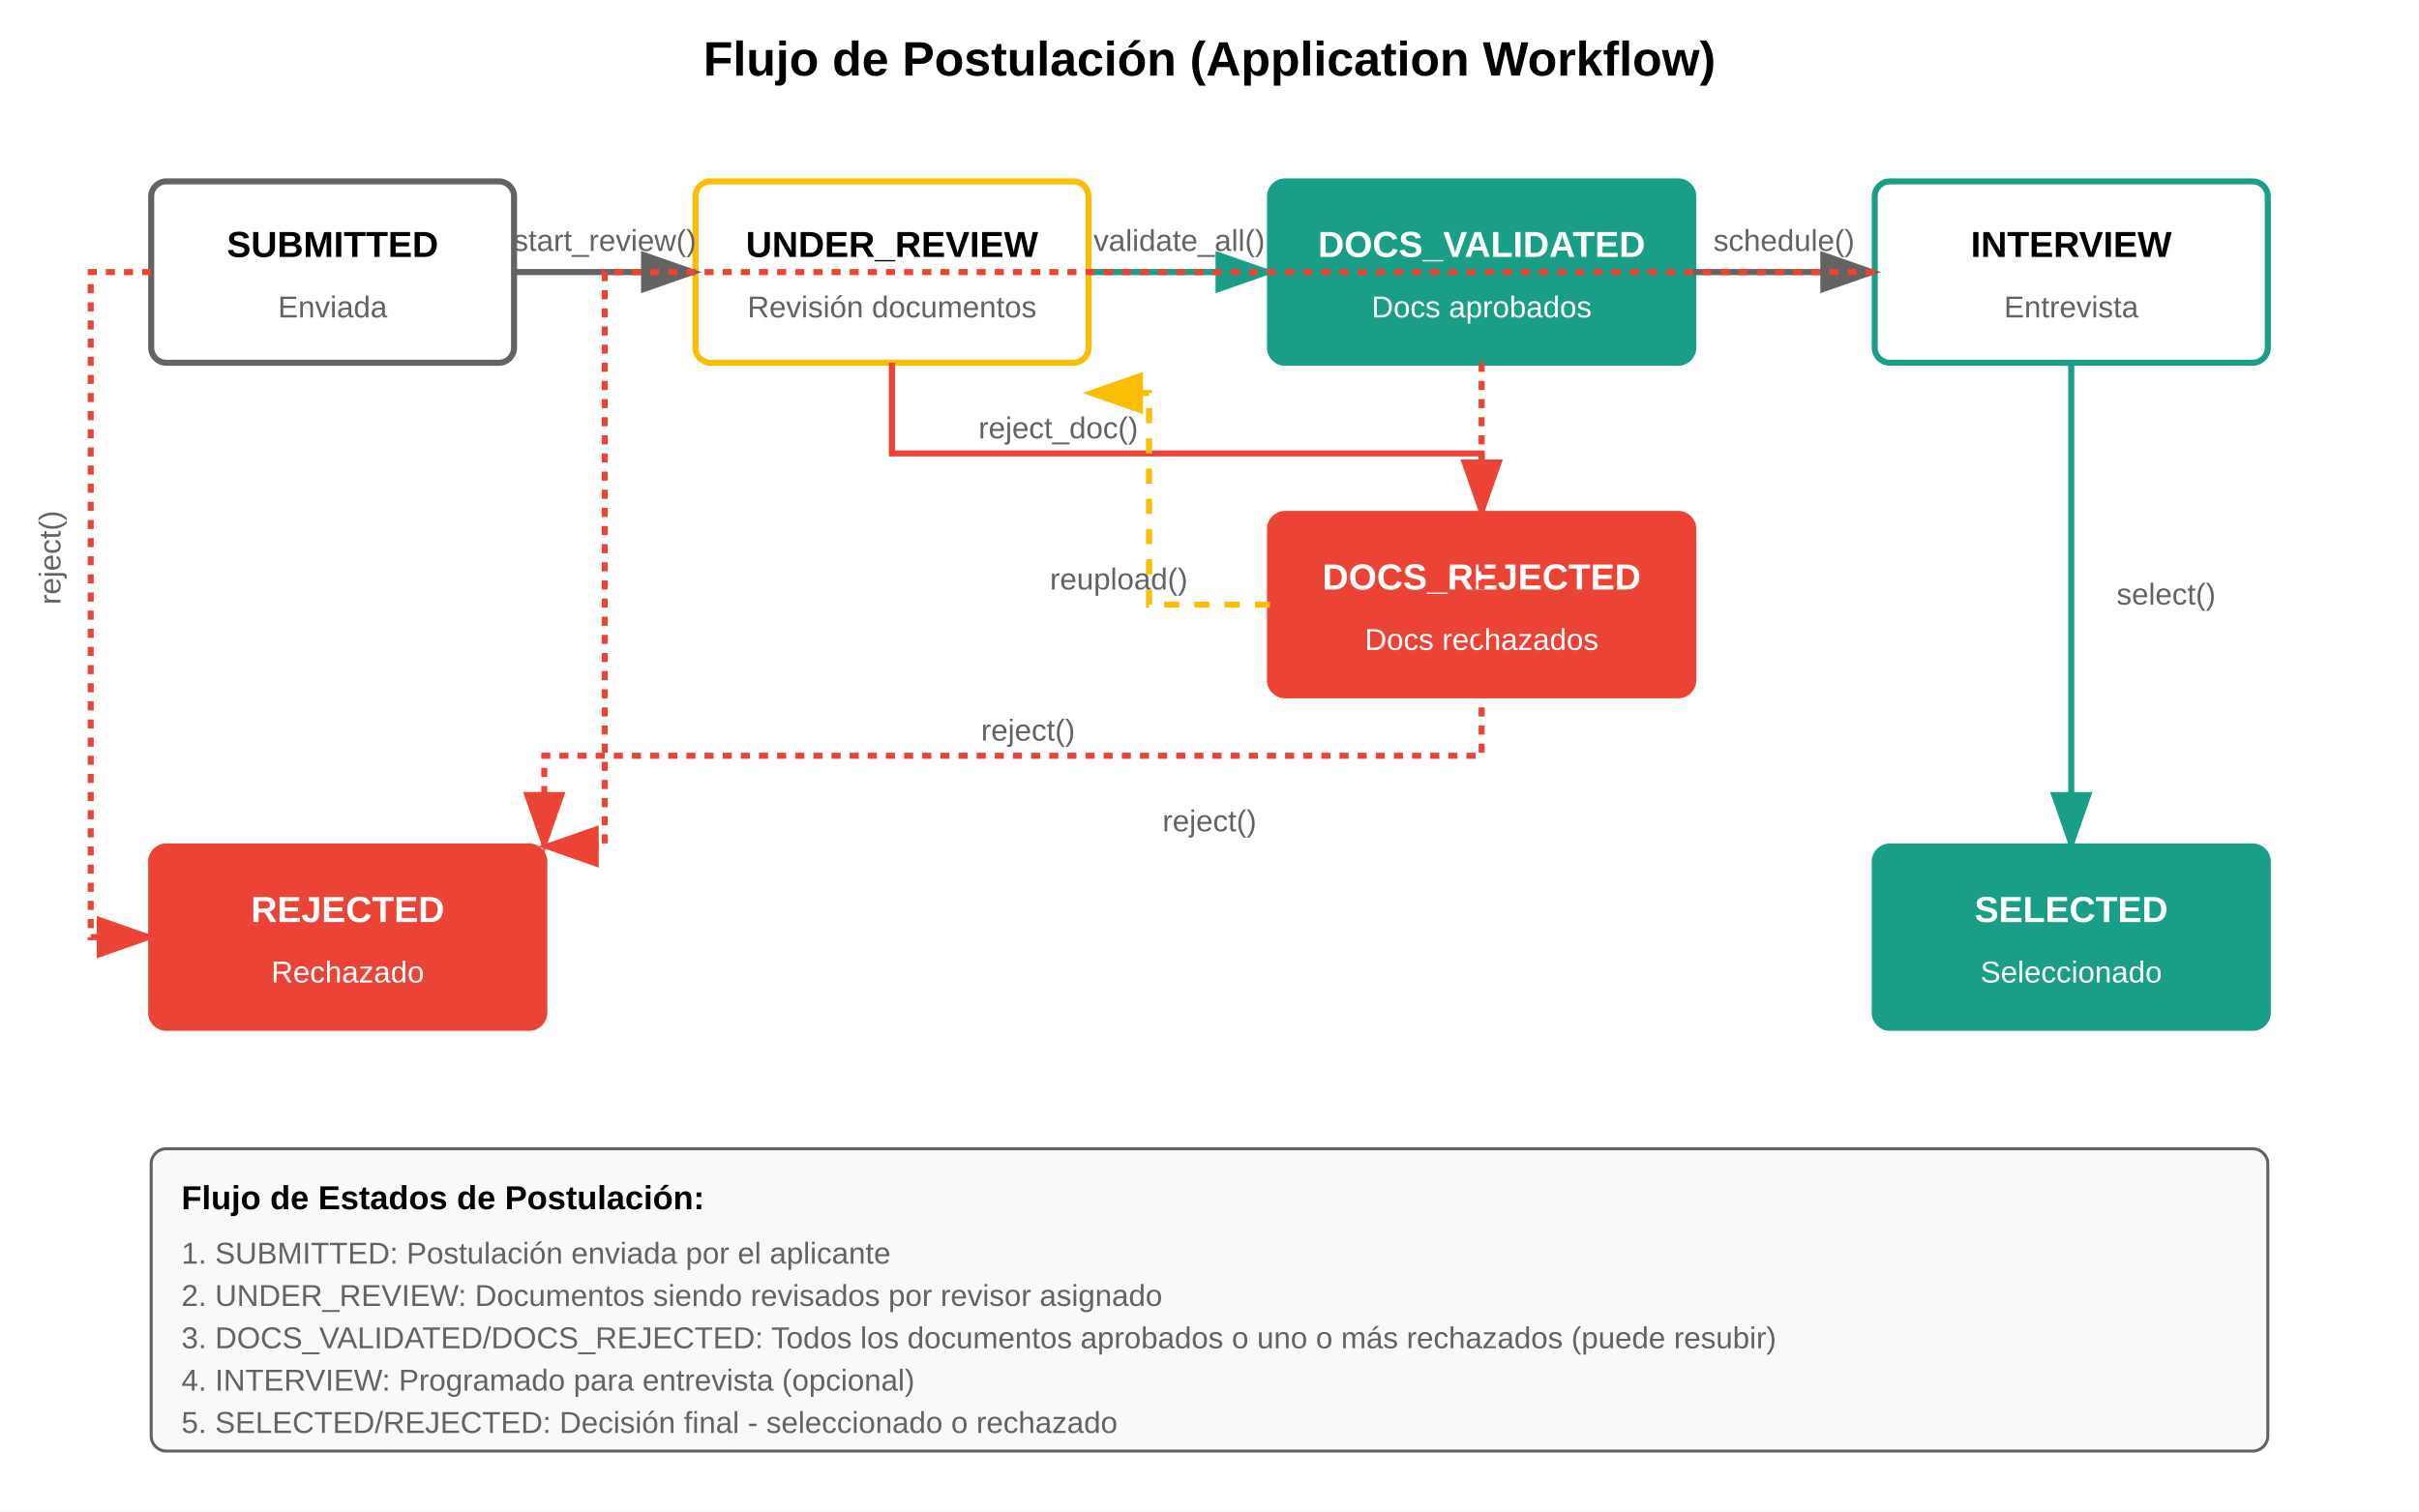
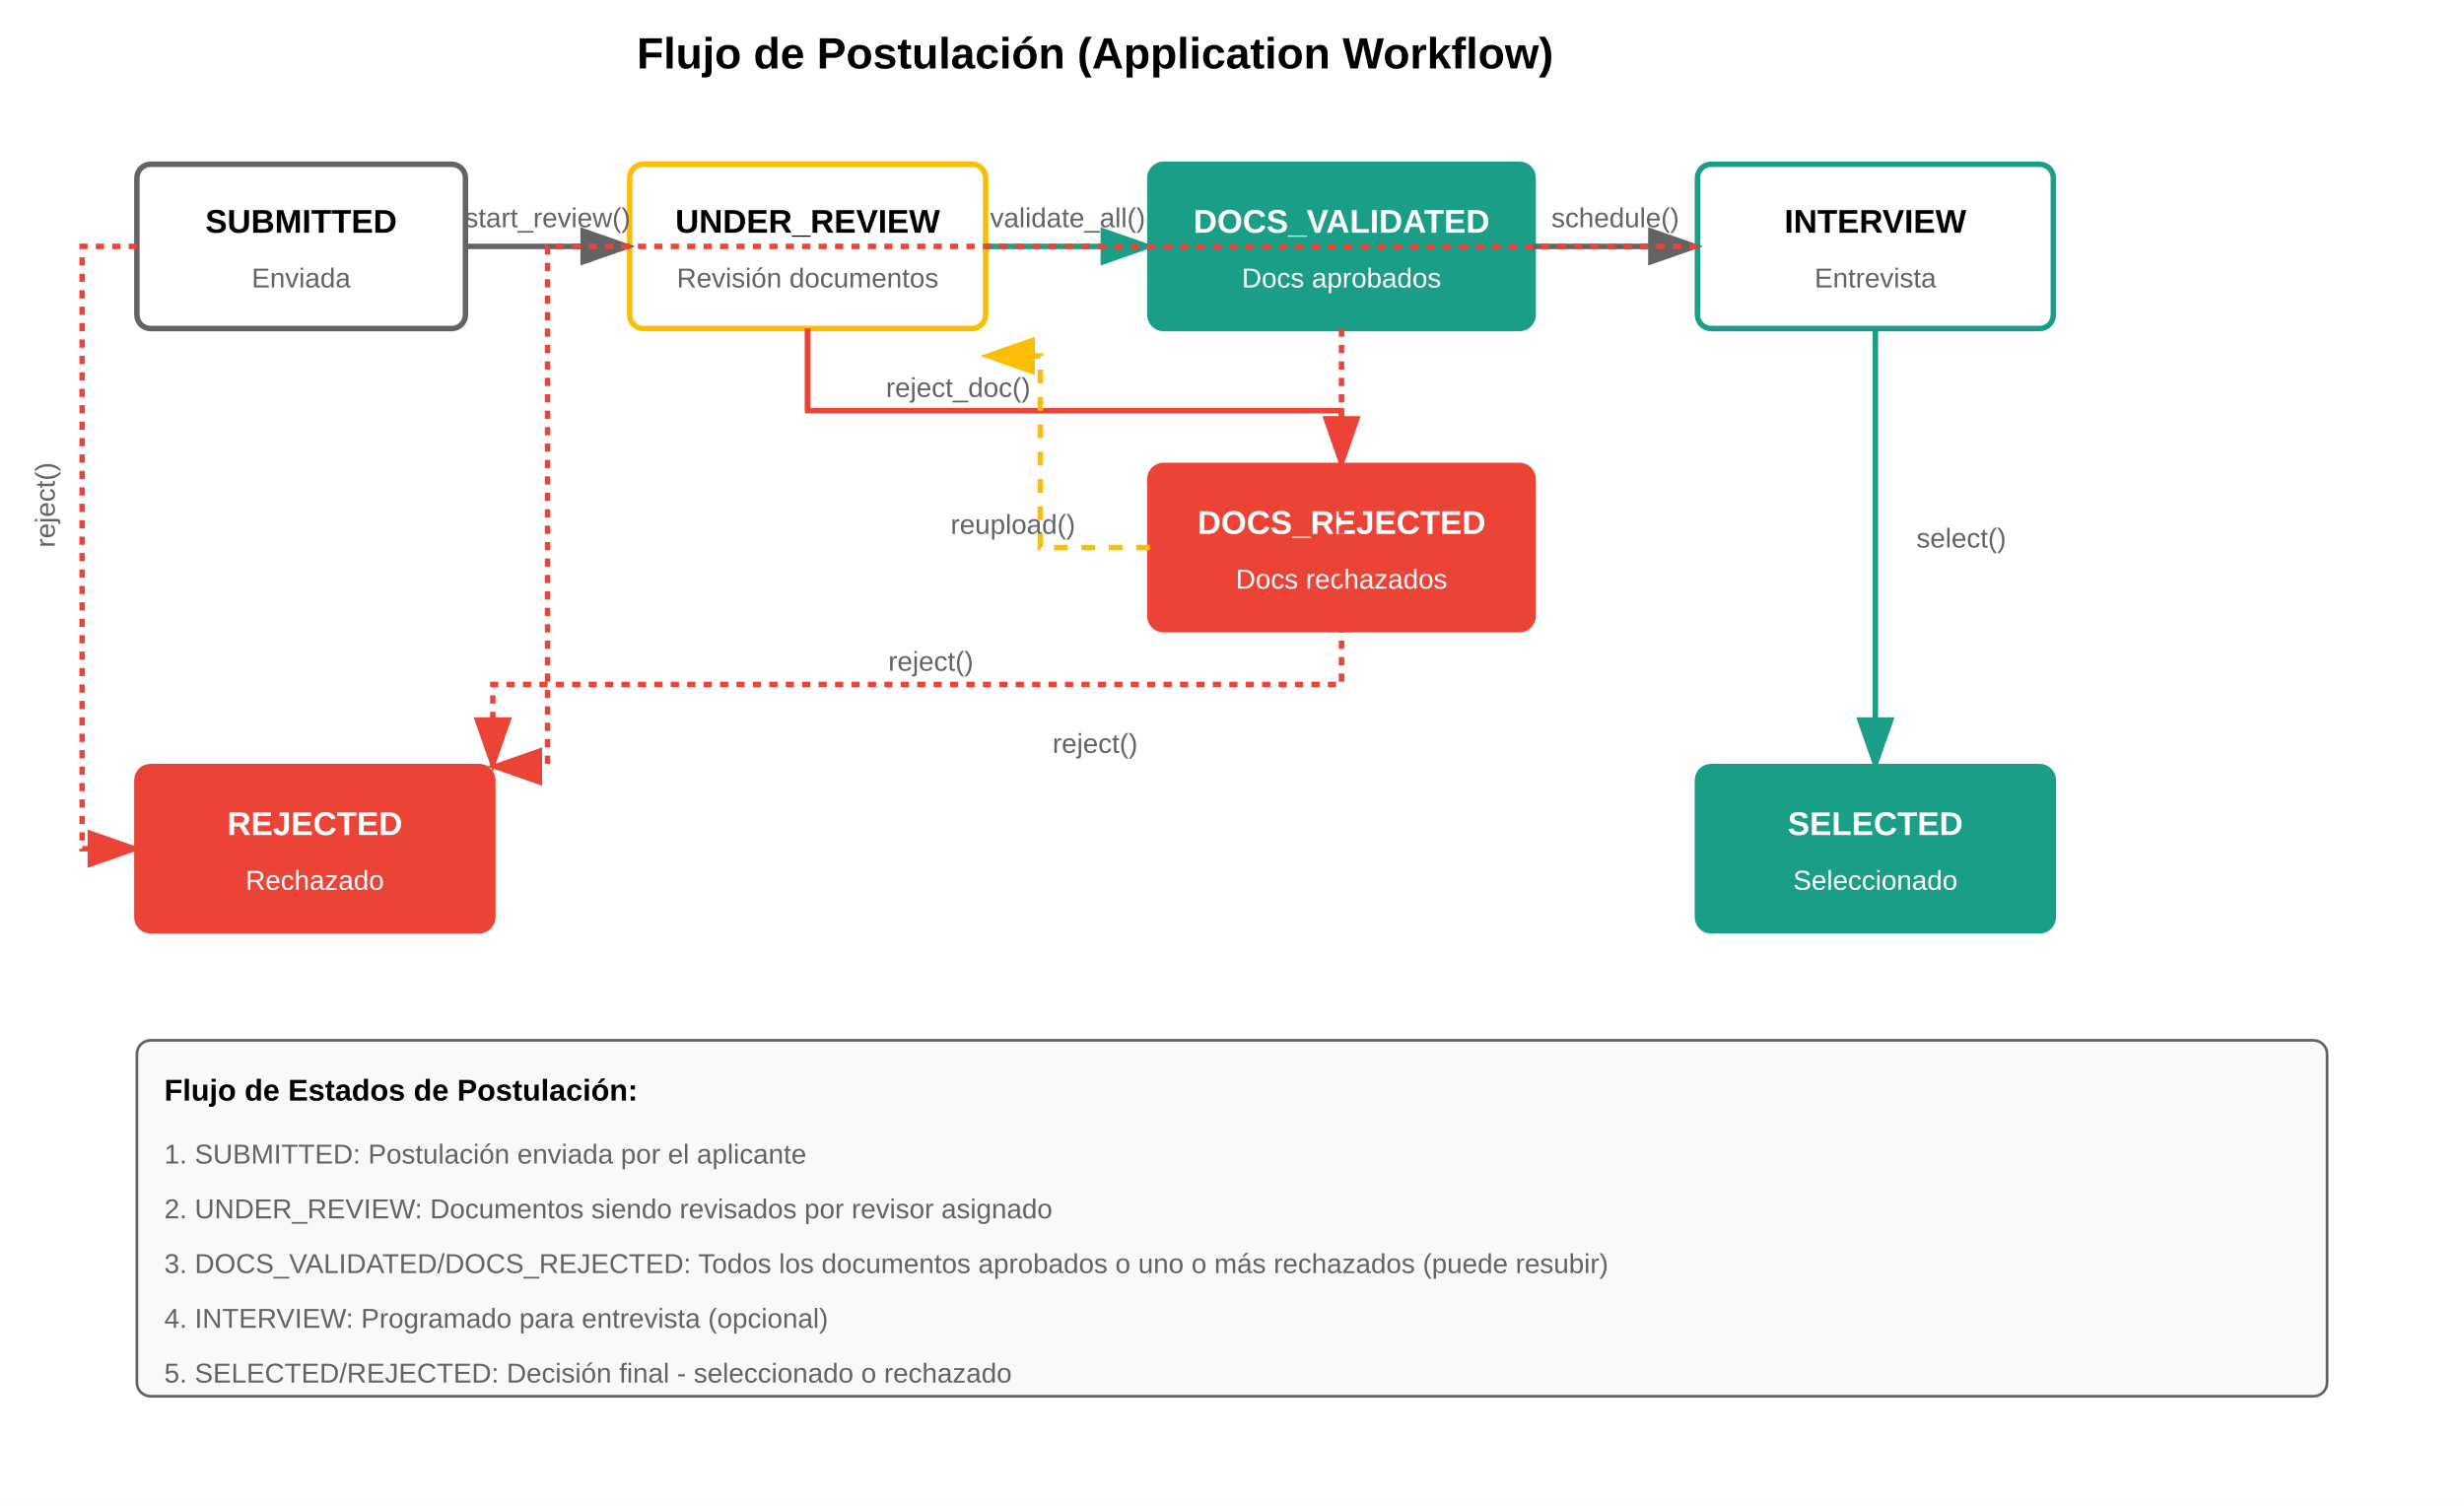
- <svg xmlns="http://www.w3.org/2000/svg" viewBox="0 0 800 500" width="800" height="500">
+ <svg xmlns="http://www.w3.org/2000/svg" viewBox="0 0 900 550" width="900" height="550">
  <defs>
    <marker id="arrowhead" markerWidth="10" markerHeight="7" refX="9" refY="3.5" orient="auto">
      <polygon points="0 0, 10 3.5, 0 7" fill="#646363" />
    </marker>
    <marker id="arrowhead-green" markerWidth="10" markerHeight="7" refX="9" refY="3.5" orient="auto">
      <polygon points="0 0, 10 3.5, 0 7" fill="#1B9E88" />
    </marker>
    <marker id="arrowhead-red" markerWidth="10" markerHeight="7" refX="9" refY="3.5" orient="auto">
      <polygon points="0 0, 10 3.5, 0 7" fill="#EB4335" />
    </marker>
    <marker id="arrowhead-yellow" markerWidth="10" markerHeight="7" refX="9" refY="3.5" orient="auto">
      <polygon points="0 0, 10 3.5, 0 7" fill="#FCBD05" />
    </marker>
    <style>
      .box-main { fill: #FFFFFF; stroke: #1B9E88; stroke-width: 2; }
      .box-secondary { fill: #FFFFFF; stroke: #646363; stroke-width: 2; }
      .box-action { fill: #FFFFFF; stroke: #FCBD05; stroke-width: 2; }
      .box-filled-green { fill: #1B9E88; stroke: #1B9E88; stroke-width: 2; }
      .box-filled-red { fill: #EB4335; stroke: #EB4335; stroke-width: 2; }
      .box-filled-yellow { fill: #FCBD05; stroke: #FCBD05; stroke-width: 2; }
      .text-title { font-family: Arial, sans-serif; font-size: 12px; font-weight: bold; fill: #000000; }
      .text-normal { font-family: Arial, sans-serif; font-size: 11px; fill: #000000; }
      .text-small { font-family: Arial, sans-serif; font-size: 10px; fill: #646363; }
      .text-white { font-family: Arial, sans-serif; font-size: 12px; font-weight: bold; fill: #FFFFFF; }
      .line { stroke: #646363; stroke-width: 2; fill: none; }
      .line-green { stroke: #1B9E88; stroke-width: 2; fill: none; }
      .line-red { stroke: #EB4335; stroke-width: 2; fill: none; }
      .line-yellow { stroke: #FCBD05; stroke-width: 2; fill: none; }
    </style>
  </defs>
-   <rect width="800" height="500" fill="#FFFFFF" />
+   <rect width="900" height="550" fill="#FFFFFF" />
  <text x="400" y="25" text-anchor="middle" class="text-title" style="font-size: 16px; font-weight: bold;">Flujo de Postulación (Application Workflow)</text>
  <rect x="50" y="60" width="120" height="60" rx="5" ry="5" class="box-secondary" />
  <text x="110" y="85" text-anchor="middle" class="text-title">SUBMITTED</text>
  <text x="110" y="105" text-anchor="middle" class="text-small">Enviada</text>
  <rect x="230" y="60" width="130" height="60" rx="5" ry="5" class="box-action" />
  <text x="295" y="85" text-anchor="middle" class="text-title">UNDER_REVIEW</text>
  <text x="295" y="105" text-anchor="middle" class="text-small">Revisión documentos</text>
  <rect x="420" y="60" width="140" height="60" rx="5" ry="5" class="box-filled-green" />
  <text x="490" y="85" text-anchor="middle" class="text-white">DOCS_VALIDATED</text>
  <text x="490" y="105" text-anchor="middle" style="font-family: Arial; font-size: 10px; fill: #FFFFFF;">Docs aprobados</text>
  <rect x="420" y="170" width="140" height="60" rx="5" ry="5" class="box-filled-red" />
  <text x="490" y="195" text-anchor="middle" class="text-white">DOCS_REJECTED</text>
  <text x="490" y="215" text-anchor="middle" style="font-family: Arial; font-size: 10px; fill: #FFFFFF;">Docs rechazados</text>
  <rect x="620" y="60" width="130" height="60" rx="5" ry="5" class="box-main" />
  <text x="685" y="85" text-anchor="middle" class="text-title">INTERVIEW</text>
  <text x="685" y="105" text-anchor="middle" class="text-small">Entrevista</text>
  <rect x="620" y="280" width="130" height="60" rx="5" ry="5" class="box-filled-green" />
  <text x="685" y="305" text-anchor="middle" class="text-white">SELECTED</text>
  <text x="685" y="325" text-anchor="middle" style="font-family: Arial; font-size: 10px; fill: #FFFFFF;">Seleccionado</text>
  <rect x="50" y="280" width="130" height="60" rx="5" ry="5" class="box-filled-red" />
  <text x="115" y="305" text-anchor="middle" class="text-white">REJECTED</text>
  <text x="115" y="325" text-anchor="middle" style="font-family: Arial; font-size: 10px; fill: #FFFFFF;">Rechazado</text>
  <line x1="170" y1="90" x2="230" y2="90" class="line" marker-end="url(#arrowhead)" />
  <text x="200" y="83" text-anchor="middle" class="text-small">start_review()</text>
  <line x1="360" y1="90" x2="420" y2="90" class="line-green" marker-end="url(#arrowhead-green)" />
  <text x="390" y="83" text-anchor="middle" class="text-small">validate_all()</text>
  <line x1="295" y1="120" x2="295" y2="150" x3="490" y3="150" x4="490" y4="170" class="line-red" />
  <path d="M 295 120 L 295 150 L 490 150 L 490 170" class="line-red" marker-end="url(#arrowhead-red)" />
  <text x="350" y="145" text-anchor="middle" class="text-small">reject_doc()</text>
  <path d="M 420 200 L 380 200 L 380 130 L 360 130" class="line-yellow" marker-end="url(#arrowhead-yellow)" stroke-dasharray="5,5" />
  <text x="370" y="195" text-anchor="middle" class="text-small">reupload()</text>
  <line x1="560" y1="90" x2="620" y2="90" class="line" marker-end="url(#arrowhead)" />
  <text x="590" y="83" text-anchor="middle" class="text-small">schedule()</text>
  <line x1="685" y1="120" x2="685" y2="280" class="line-green" marker-end="url(#arrowhead-green)" />
  <text x="700" y="200" class="text-small">select()</text>
  <path d="M 620 90 L 200 90 L 200 280 L 180 280" class="line-red" marker-end="url(#arrowhead-red)" stroke-dasharray="3,3" />
  <text x="400" y="275" text-anchor="middle" class="text-small">reject()</text>
  <path d="M 50 90 L 30 90 L 30 310 L 50 310" class="line-red" marker-end="url(#arrowhead-red)" stroke-dasharray="3,3" />
  <text x="20" y="200" class="text-small" transform="rotate(-90 20 200)">reject()</text>
  <path d="M 490 120 L 490 250 L 180 250 L 180 280" class="line-red" marker-end="url(#arrowhead-red)" stroke-dasharray="3,3" />
  <text x="340" y="245" text-anchor="middle" class="text-small">reject()</text>
-   <rect x="50" y="380" width="700" height="100" rx="5" ry="5" fill="#F9F9F9" stroke="#646363" stroke-width="1" />
-   <text x="60" y="400" class="text-normal" style="font-weight: bold;">Flujo de Estados de Postulación:</text>
-   <text x="60" y="418" class="text-small">1. SUBMITTED: Postulación enviada por el aplicante</text>
-   <text x="60" y="432" class="text-small">2. UNDER_REVIEW: Documentos siendo revisados por revisor asignado</text>
-   <text x="60" y="446" class="text-small">3. DOCS_VALIDATED/DOCS_REJECTED: Todos los documentos aprobados o uno o más rechazados (puede resubir)</text>
-   <text x="60" y="460" class="text-small">4. INTERVIEW: Programado para entrevista (opcional)</text>
-   <text x="60" y="474" class="text-small">5. SELECTED/REJECTED: Decisión final - seleccionado o rechazado</text>
+   <rect x="50" y="380" width="800" height="130" rx="5" ry="5" fill="#F9F9F9" stroke="#646363" stroke-width="1" />
+   <text x="60" y="402" class="text-normal" style="font-weight: bold;">Flujo de Estados de Postulación:</text>
+   <text x="60" y="425" class="text-small">1. SUBMITTED: Postulación enviada por el aplicante</text>
+   <text x="60" y="445" class="text-small">2. UNDER_REVIEW: Documentos siendo revisados por revisor asignado</text>
+   <text x="60" y="465" class="text-small">3. DOCS_VALIDATED/DOCS_REJECTED: Todos los documentos aprobados o uno o más rechazados (puede resubir)</text>
+   <text x="60" y="485" class="text-small">4. INTERVIEW: Programado para entrevista (opcional)</text>
+   <text x="60" y="505" class="text-small">5. SELECTED/REJECTED: Decisión final - seleccionado o rechazado</text>
</svg>
